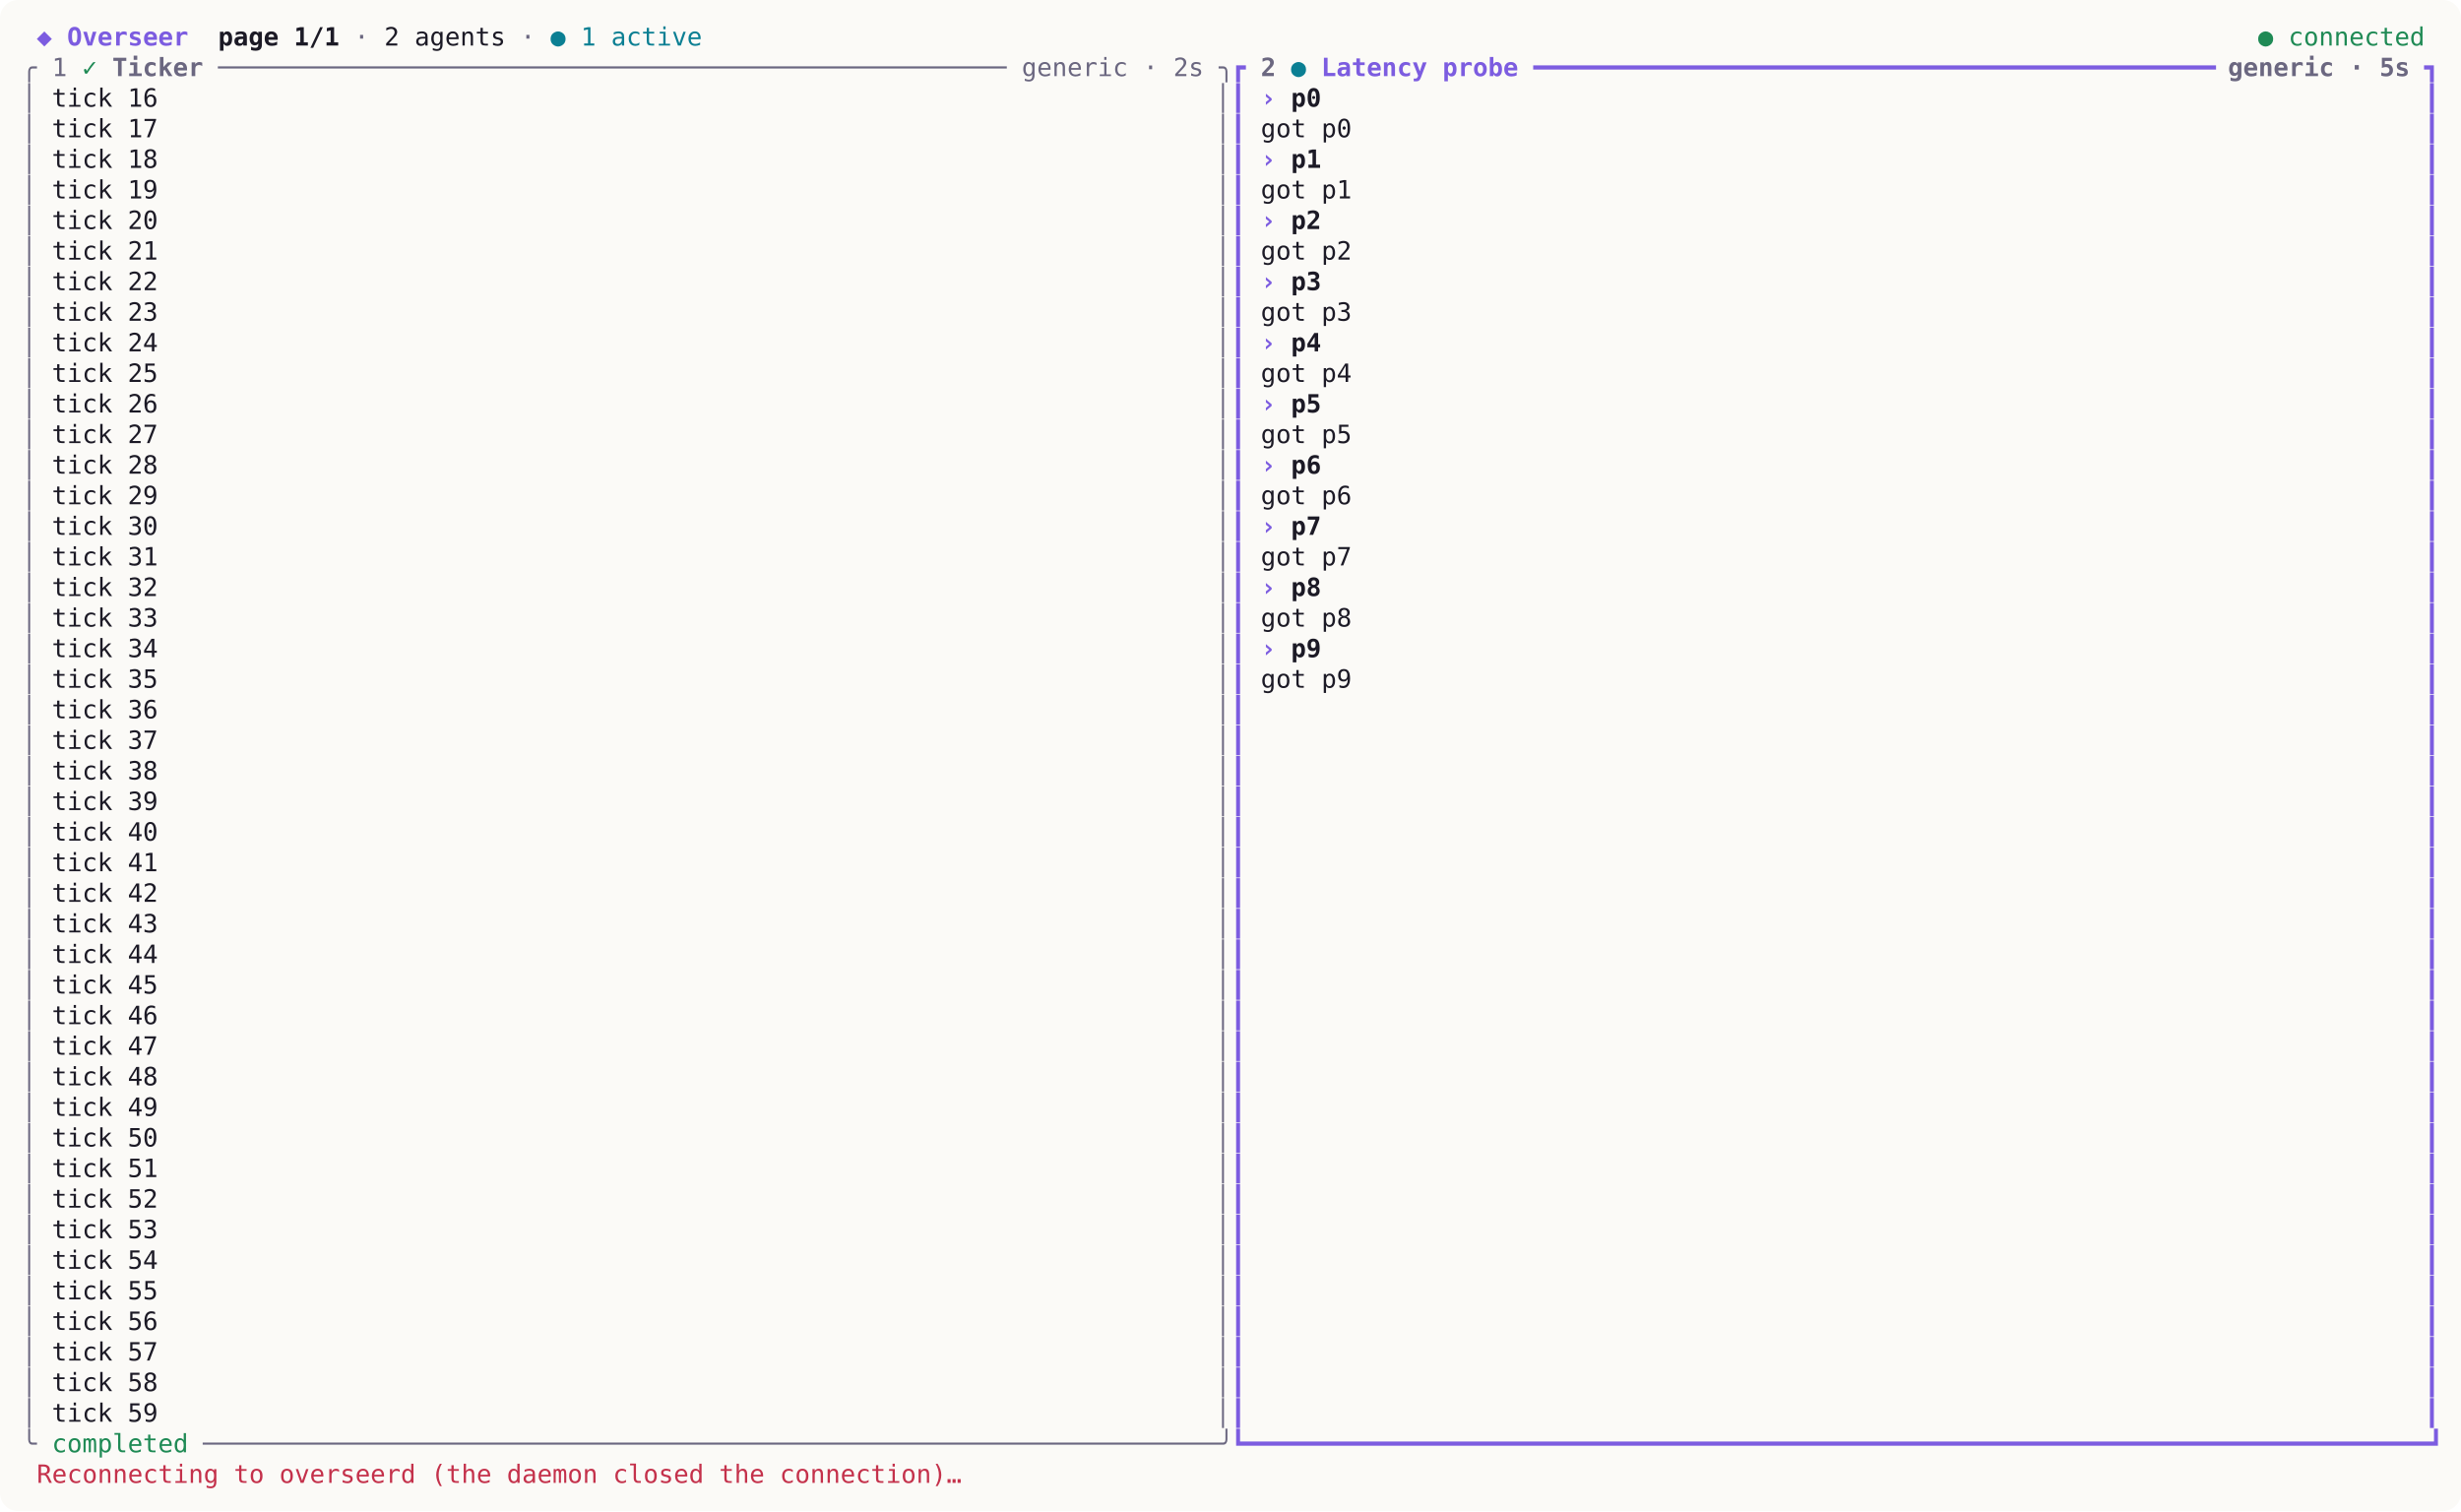
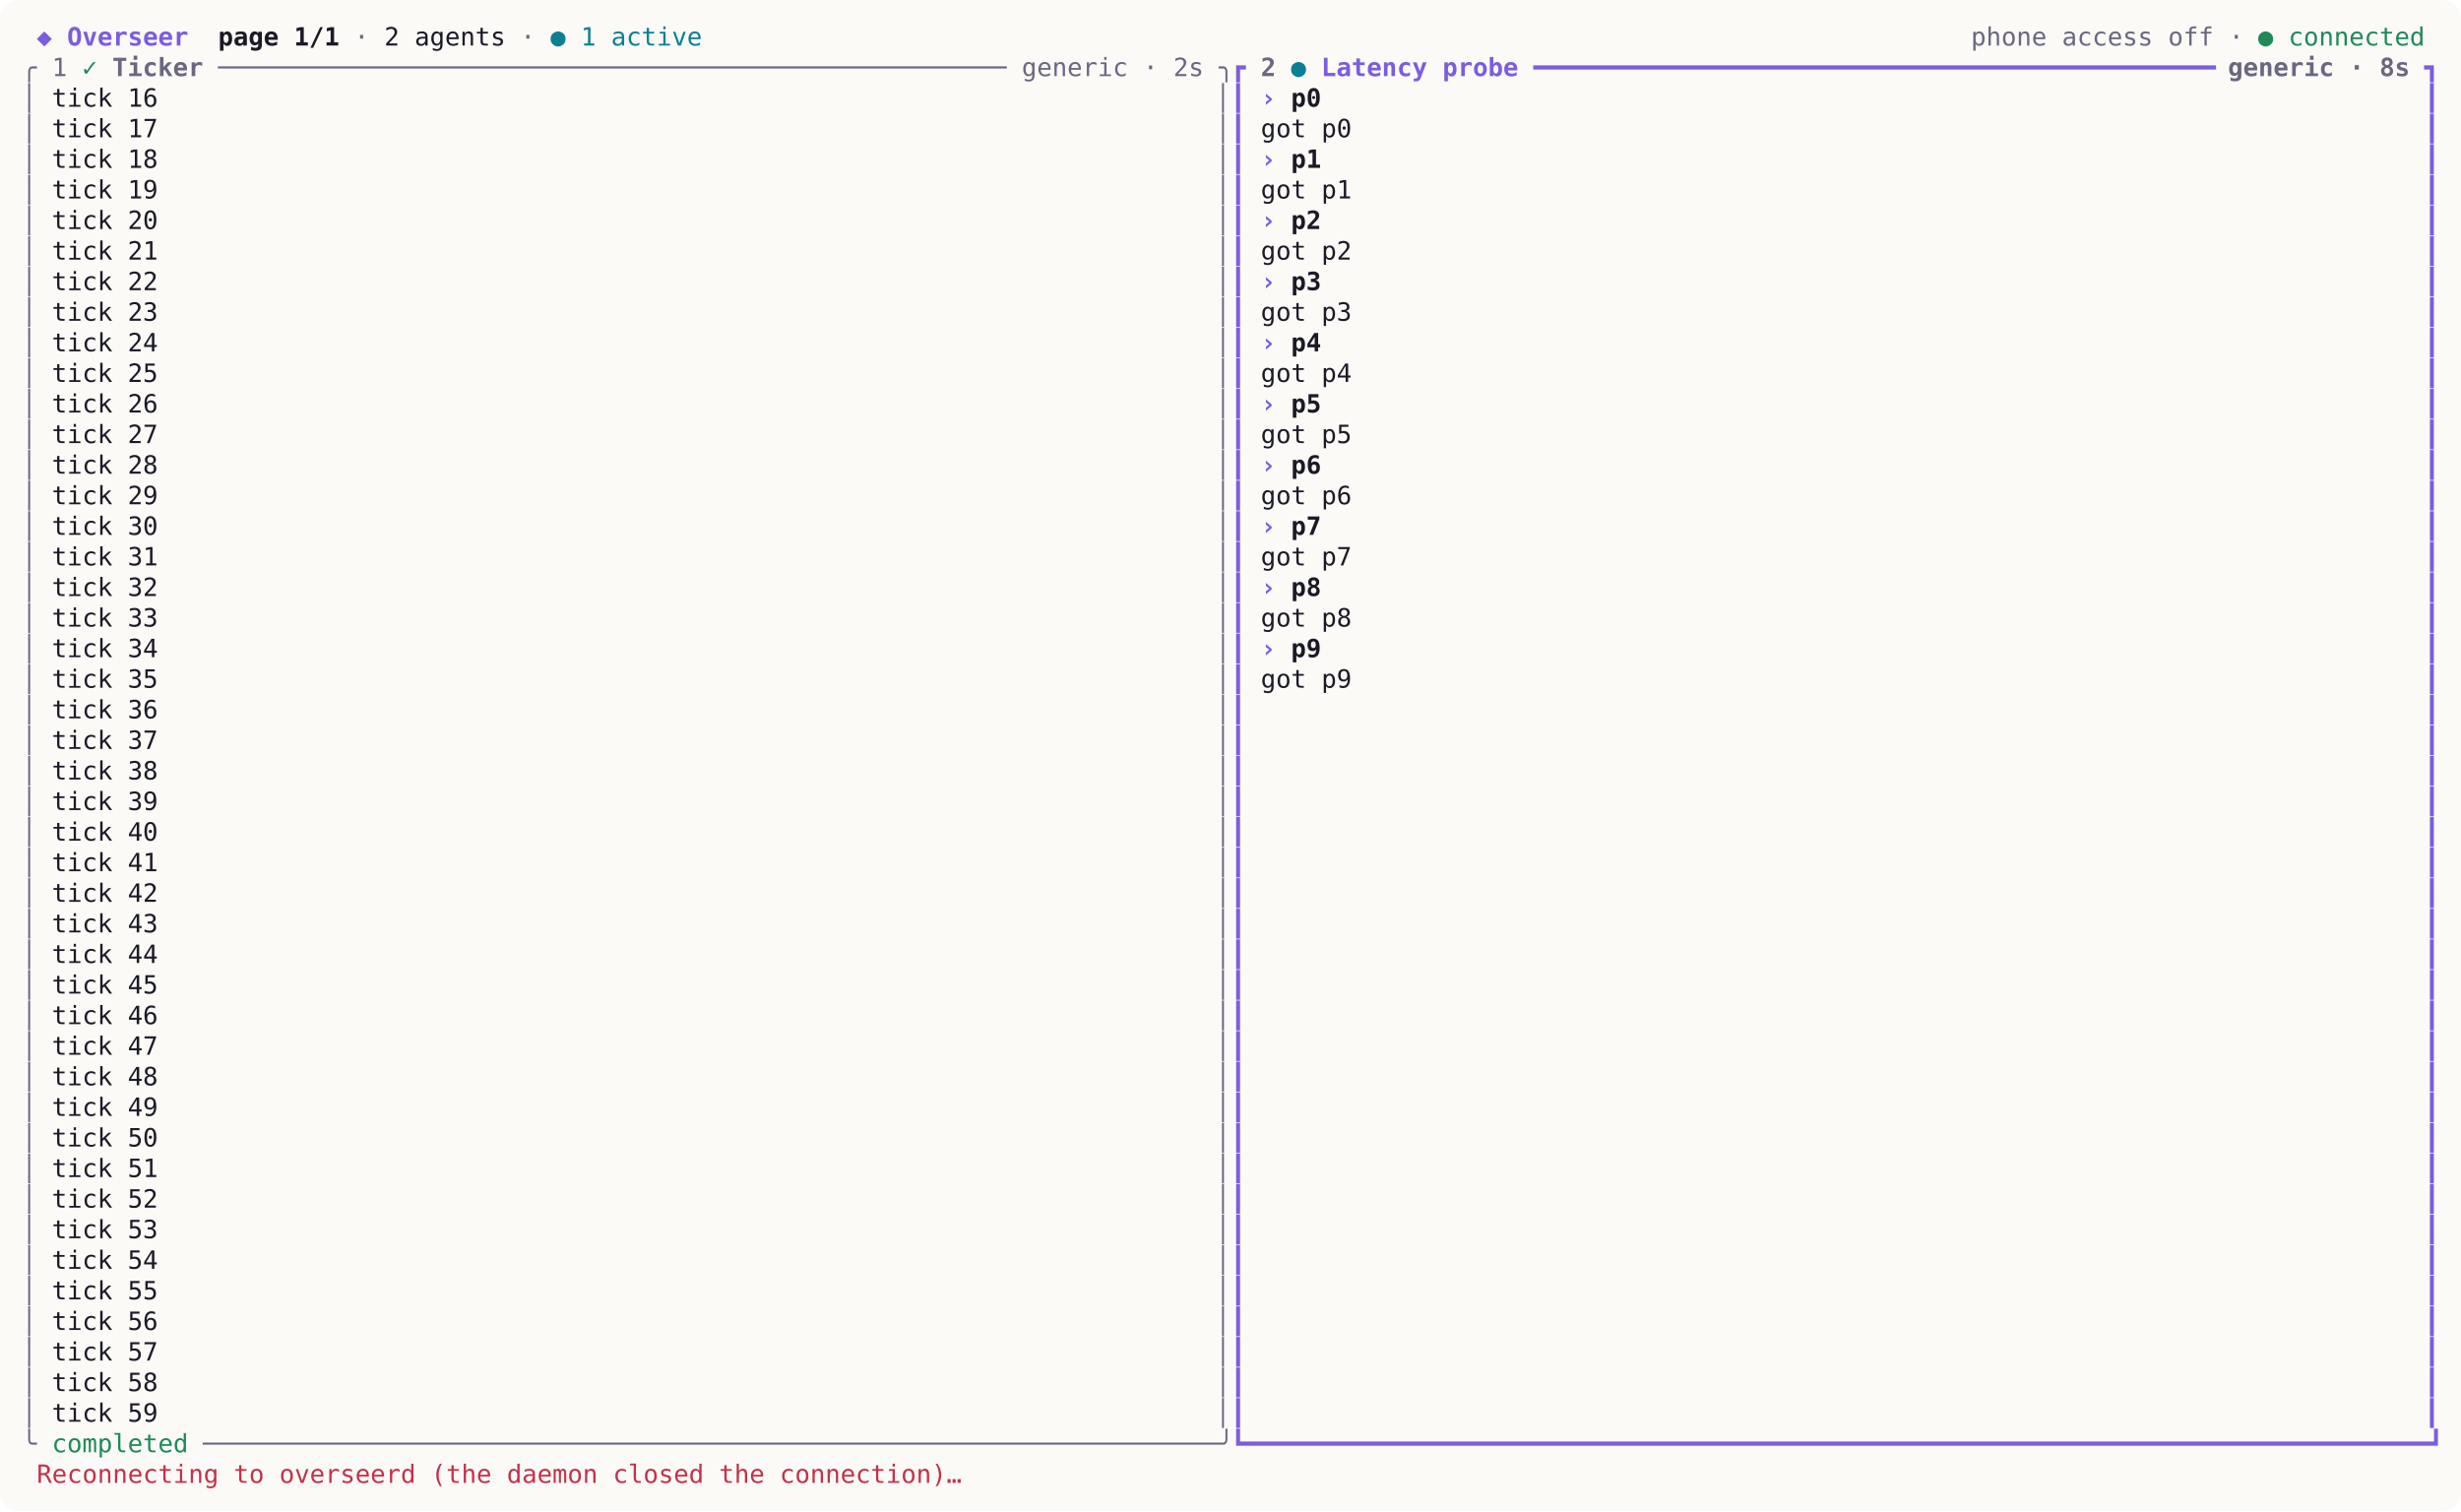
<svg xmlns="http://www.w3.org/2000/svg" width="1368" height="840" viewBox="0 0 1368 840">
  <rect width="100%" height="100%" rx="10" fill="#fbfaf7" />
  <g font-family="ui-monospace, SFMono-Regular, Menlo, monospace" font-size="14">
    <text x="12.0" y="25.3" textLength="100.8" lengthAdjust="spacingAndGlyphs" fill="#7c5ce0" font-weight="700" xml:space="preserve"> ◆ Overseer </text>
    <text x="112.8" y="25.3" textLength="84.0" lengthAdjust="spacingAndGlyphs" fill="#1c1a26" font-weight="700" xml:space="preserve"> page 1/1 </text>
    <text x="196.8" y="25.3" textLength="16.8" lengthAdjust="spacingAndGlyphs" fill="#6b6780" xml:space="preserve">· </text>
    <text x="213.6" y="25.3" textLength="67.2" lengthAdjust="spacingAndGlyphs" fill="#1c1a26" xml:space="preserve">2 agents</text>
    <text x="280.8" y="25.3" textLength="25.2" lengthAdjust="spacingAndGlyphs" fill="#6b6780" xml:space="preserve"> · </text>
    <text x="306.0" y="25.3" textLength="84.0" lengthAdjust="spacingAndGlyphs" fill="#0b7f93" xml:space="preserve">● 1 active</text>
+     <text x="1095.6" y="25.3" textLength="159.6" lengthAdjust="spacingAndGlyphs" fill="#6b6780" xml:space="preserve">phone access off · </text>
    <text x="1255.2" y="25.3" textLength="100.8" lengthAdjust="spacingAndGlyphs" fill="#1f8a55" xml:space="preserve">● connected </text>
    <text x="12.0" y="42.3" textLength="33.6" lengthAdjust="spacingAndGlyphs" fill="#6b6780" xml:space="preserve">╭ 1 </text>
    <text x="45.6" y="42.3" textLength="16.8" lengthAdjust="spacingAndGlyphs" fill="#1f8a55" xml:space="preserve">✓ </text>
    <text x="62.4" y="42.3" textLength="50.4" lengthAdjust="spacingAndGlyphs" fill="#6b6780" font-weight="700" xml:space="preserve">Ticker</text>
    <text x="112.8" y="42.3" textLength="571.2" lengthAdjust="spacingAndGlyphs" fill="#6b6780" xml:space="preserve"> ──────────────────────────────────────────────────── generic · 2s ╮</text>
    <text x="684.0" y="42.3" textLength="8.4" lengthAdjust="spacingAndGlyphs" fill="#7c5ce0" font-weight="700" xml:space="preserve">┏</text>
    <text x="692.4" y="42.3" textLength="25.2" lengthAdjust="spacingAndGlyphs" fill="#6b6780" font-weight="700" xml:space="preserve"> 2 </text>
    <text x="717.6" y="42.3" textLength="16.8" lengthAdjust="spacingAndGlyphs" fill="#0b7f93" font-weight="700" xml:space="preserve">● </text>
    <text x="734.4" y="42.3" textLength="495.6" lengthAdjust="spacingAndGlyphs" fill="#7c5ce0" font-weight="700" xml:space="preserve">Latency probe ━━━━━━━━━━━━━━━━━━━━━━━━━━━━━━━━━━━━━━━━━━━━━</text>
-     <text x="1230.0" y="42.3" textLength="117.6" lengthAdjust="spacingAndGlyphs" fill="#6b6780" font-weight="700" xml:space="preserve"> generic · 5s </text>
+     <text x="1230.0" y="42.3" textLength="117.6" lengthAdjust="spacingAndGlyphs" fill="#6b6780" font-weight="700" xml:space="preserve"> generic · 8s </text>
    <text x="1347.6" y="42.3" textLength="8.4" lengthAdjust="spacingAndGlyphs" fill="#7c5ce0" font-weight="700" xml:space="preserve">┓</text>
    <text x="12.0" y="59.3" textLength="8.4" lengthAdjust="spacingAndGlyphs" fill="#6b6780" xml:space="preserve">│</text>
    <text x="20.4" y="59.3" textLength="655.2" lengthAdjust="spacingAndGlyphs" fill="#1c1a26" xml:space="preserve"> tick 16                                                                      </text>
    <text x="675.6" y="59.3" textLength="8.4" lengthAdjust="spacingAndGlyphs" fill="#6b6780" xml:space="preserve">│</text>
    <text x="684.0" y="59.3" textLength="8.4" lengthAdjust="spacingAndGlyphs" fill="#7c5ce0" font-weight="700" xml:space="preserve">┃</text>
    <text x="700.8" y="59.3" textLength="16.8" lengthAdjust="spacingAndGlyphs" fill="#7c5ce0" font-weight="700" xml:space="preserve">› </text>
    <text x="717.6" y="59.3" textLength="16.8" lengthAdjust="spacingAndGlyphs" fill="#1c1a26" font-weight="700" xml:space="preserve">p0</text>
    <text x="1347.6" y="59.3" textLength="8.4" lengthAdjust="spacingAndGlyphs" fill="#7c5ce0" font-weight="700" xml:space="preserve">┃</text>
    <text x="12.0" y="76.3" textLength="8.4" lengthAdjust="spacingAndGlyphs" fill="#6b6780" xml:space="preserve">│</text>
    <text x="20.4" y="76.3" textLength="655.2" lengthAdjust="spacingAndGlyphs" fill="#1c1a26" xml:space="preserve"> tick 17                                                                      </text>
    <text x="675.6" y="76.3" textLength="8.4" lengthAdjust="spacingAndGlyphs" fill="#6b6780" xml:space="preserve">│</text>
    <text x="684.0" y="76.3" textLength="8.4" lengthAdjust="spacingAndGlyphs" fill="#7c5ce0" font-weight="700" xml:space="preserve">┃</text>
    <text x="692.4" y="76.3" textLength="655.2" lengthAdjust="spacingAndGlyphs" fill="#1c1a26" xml:space="preserve"> got p0                                                                       </text>
    <text x="1347.6" y="76.3" textLength="8.4" lengthAdjust="spacingAndGlyphs" fill="#7c5ce0" font-weight="700" xml:space="preserve">┃</text>
    <text x="12.0" y="93.3" textLength="8.4" lengthAdjust="spacingAndGlyphs" fill="#6b6780" xml:space="preserve">│</text>
    <text x="20.4" y="93.3" textLength="655.2" lengthAdjust="spacingAndGlyphs" fill="#1c1a26" xml:space="preserve"> tick 18                                                                      </text>
    <text x="675.6" y="93.3" textLength="8.4" lengthAdjust="spacingAndGlyphs" fill="#6b6780" xml:space="preserve">│</text>
    <text x="684.0" y="93.3" textLength="8.4" lengthAdjust="spacingAndGlyphs" fill="#7c5ce0" font-weight="700" xml:space="preserve">┃</text>
    <text x="700.8" y="93.3" textLength="16.8" lengthAdjust="spacingAndGlyphs" fill="#7c5ce0" font-weight="700" xml:space="preserve">› </text>
    <text x="717.6" y="93.3" textLength="16.8" lengthAdjust="spacingAndGlyphs" fill="#1c1a26" font-weight="700" xml:space="preserve">p1</text>
    <text x="1347.6" y="93.3" textLength="8.4" lengthAdjust="spacingAndGlyphs" fill="#7c5ce0" font-weight="700" xml:space="preserve">┃</text>
    <text x="12.0" y="110.3" textLength="8.4" lengthAdjust="spacingAndGlyphs" fill="#6b6780" xml:space="preserve">│</text>
    <text x="20.4" y="110.3" textLength="655.2" lengthAdjust="spacingAndGlyphs" fill="#1c1a26" xml:space="preserve"> tick 19                                                                      </text>
    <text x="675.6" y="110.3" textLength="8.4" lengthAdjust="spacingAndGlyphs" fill="#6b6780" xml:space="preserve">│</text>
    <text x="684.0" y="110.3" textLength="8.4" lengthAdjust="spacingAndGlyphs" fill="#7c5ce0" font-weight="700" xml:space="preserve">┃</text>
    <text x="692.4" y="110.3" textLength="655.2" lengthAdjust="spacingAndGlyphs" fill="#1c1a26" xml:space="preserve"> got p1                                                                       </text>
    <text x="1347.6" y="110.3" textLength="8.4" lengthAdjust="spacingAndGlyphs" fill="#7c5ce0" font-weight="700" xml:space="preserve">┃</text>
    <text x="12.0" y="127.3" textLength="8.4" lengthAdjust="spacingAndGlyphs" fill="#6b6780" xml:space="preserve">│</text>
    <text x="20.4" y="127.3" textLength="655.2" lengthAdjust="spacingAndGlyphs" fill="#1c1a26" xml:space="preserve"> tick 20                                                                      </text>
    <text x="675.6" y="127.3" textLength="8.4" lengthAdjust="spacingAndGlyphs" fill="#6b6780" xml:space="preserve">│</text>
    <text x="684.0" y="127.3" textLength="8.4" lengthAdjust="spacingAndGlyphs" fill="#7c5ce0" font-weight="700" xml:space="preserve">┃</text>
    <text x="700.8" y="127.3" textLength="16.8" lengthAdjust="spacingAndGlyphs" fill="#7c5ce0" font-weight="700" xml:space="preserve">› </text>
    <text x="717.6" y="127.3" textLength="16.8" lengthAdjust="spacingAndGlyphs" fill="#1c1a26" font-weight="700" xml:space="preserve">p2</text>
    <text x="1347.6" y="127.3" textLength="8.4" lengthAdjust="spacingAndGlyphs" fill="#7c5ce0" font-weight="700" xml:space="preserve">┃</text>
    <text x="12.0" y="144.3" textLength="8.4" lengthAdjust="spacingAndGlyphs" fill="#6b6780" xml:space="preserve">│</text>
    <text x="20.4" y="144.3" textLength="655.2" lengthAdjust="spacingAndGlyphs" fill="#1c1a26" xml:space="preserve"> tick 21                                                                      </text>
    <text x="675.6" y="144.3" textLength="8.4" lengthAdjust="spacingAndGlyphs" fill="#6b6780" xml:space="preserve">│</text>
    <text x="684.0" y="144.3" textLength="8.4" lengthAdjust="spacingAndGlyphs" fill="#7c5ce0" font-weight="700" xml:space="preserve">┃</text>
    <text x="692.4" y="144.3" textLength="655.2" lengthAdjust="spacingAndGlyphs" fill="#1c1a26" xml:space="preserve"> got p2                                                                       </text>
    <text x="1347.6" y="144.3" textLength="8.4" lengthAdjust="spacingAndGlyphs" fill="#7c5ce0" font-weight="700" xml:space="preserve">┃</text>
    <text x="12.0" y="161.3" textLength="8.4" lengthAdjust="spacingAndGlyphs" fill="#6b6780" xml:space="preserve">│</text>
    <text x="20.4" y="161.3" textLength="655.2" lengthAdjust="spacingAndGlyphs" fill="#1c1a26" xml:space="preserve"> tick 22                                                                      </text>
    <text x="675.6" y="161.3" textLength="8.4" lengthAdjust="spacingAndGlyphs" fill="#6b6780" xml:space="preserve">│</text>
    <text x="684.0" y="161.3" textLength="8.4" lengthAdjust="spacingAndGlyphs" fill="#7c5ce0" font-weight="700" xml:space="preserve">┃</text>
    <text x="700.8" y="161.3" textLength="16.8" lengthAdjust="spacingAndGlyphs" fill="#7c5ce0" font-weight="700" xml:space="preserve">› </text>
    <text x="717.6" y="161.3" textLength="16.8" lengthAdjust="spacingAndGlyphs" fill="#1c1a26" font-weight="700" xml:space="preserve">p3</text>
    <text x="1347.6" y="161.3" textLength="8.4" lengthAdjust="spacingAndGlyphs" fill="#7c5ce0" font-weight="700" xml:space="preserve">┃</text>
    <text x="12.0" y="178.3" textLength="8.4" lengthAdjust="spacingAndGlyphs" fill="#6b6780" xml:space="preserve">│</text>
    <text x="20.4" y="178.3" textLength="655.2" lengthAdjust="spacingAndGlyphs" fill="#1c1a26" xml:space="preserve"> tick 23                                                                      </text>
    <text x="675.6" y="178.3" textLength="8.4" lengthAdjust="spacingAndGlyphs" fill="#6b6780" xml:space="preserve">│</text>
    <text x="684.0" y="178.3" textLength="8.4" lengthAdjust="spacingAndGlyphs" fill="#7c5ce0" font-weight="700" xml:space="preserve">┃</text>
    <text x="692.4" y="178.3" textLength="655.2" lengthAdjust="spacingAndGlyphs" fill="#1c1a26" xml:space="preserve"> got p3                                                                       </text>
    <text x="1347.6" y="178.3" textLength="8.4" lengthAdjust="spacingAndGlyphs" fill="#7c5ce0" font-weight="700" xml:space="preserve">┃</text>
    <text x="12.0" y="195.3" textLength="8.4" lengthAdjust="spacingAndGlyphs" fill="#6b6780" xml:space="preserve">│</text>
    <text x="20.4" y="195.3" textLength="655.2" lengthAdjust="spacingAndGlyphs" fill="#1c1a26" xml:space="preserve"> tick 24                                                                      </text>
    <text x="675.6" y="195.3" textLength="8.4" lengthAdjust="spacingAndGlyphs" fill="#6b6780" xml:space="preserve">│</text>
    <text x="684.0" y="195.3" textLength="8.4" lengthAdjust="spacingAndGlyphs" fill="#7c5ce0" font-weight="700" xml:space="preserve">┃</text>
    <text x="700.8" y="195.3" textLength="16.8" lengthAdjust="spacingAndGlyphs" fill="#7c5ce0" font-weight="700" xml:space="preserve">› </text>
    <text x="717.6" y="195.3" textLength="16.8" lengthAdjust="spacingAndGlyphs" fill="#1c1a26" font-weight="700" xml:space="preserve">p4</text>
    <text x="1347.6" y="195.3" textLength="8.4" lengthAdjust="spacingAndGlyphs" fill="#7c5ce0" font-weight="700" xml:space="preserve">┃</text>
    <text x="12.0" y="212.3" textLength="8.4" lengthAdjust="spacingAndGlyphs" fill="#6b6780" xml:space="preserve">│</text>
    <text x="20.4" y="212.3" textLength="655.2" lengthAdjust="spacingAndGlyphs" fill="#1c1a26" xml:space="preserve"> tick 25                                                                      </text>
    <text x="675.6" y="212.3" textLength="8.4" lengthAdjust="spacingAndGlyphs" fill="#6b6780" xml:space="preserve">│</text>
    <text x="684.0" y="212.3" textLength="8.4" lengthAdjust="spacingAndGlyphs" fill="#7c5ce0" font-weight="700" xml:space="preserve">┃</text>
    <text x="692.4" y="212.3" textLength="655.2" lengthAdjust="spacingAndGlyphs" fill="#1c1a26" xml:space="preserve"> got p4                                                                       </text>
    <text x="1347.6" y="212.3" textLength="8.4" lengthAdjust="spacingAndGlyphs" fill="#7c5ce0" font-weight="700" xml:space="preserve">┃</text>
    <text x="12.0" y="229.3" textLength="8.4" lengthAdjust="spacingAndGlyphs" fill="#6b6780" xml:space="preserve">│</text>
    <text x="20.4" y="229.3" textLength="655.2" lengthAdjust="spacingAndGlyphs" fill="#1c1a26" xml:space="preserve"> tick 26                                                                      </text>
    <text x="675.6" y="229.3" textLength="8.4" lengthAdjust="spacingAndGlyphs" fill="#6b6780" xml:space="preserve">│</text>
    <text x="684.0" y="229.3" textLength="8.4" lengthAdjust="spacingAndGlyphs" fill="#7c5ce0" font-weight="700" xml:space="preserve">┃</text>
    <text x="700.8" y="229.3" textLength="16.8" lengthAdjust="spacingAndGlyphs" fill="#7c5ce0" font-weight="700" xml:space="preserve">› </text>
    <text x="717.6" y="229.3" textLength="16.8" lengthAdjust="spacingAndGlyphs" fill="#1c1a26" font-weight="700" xml:space="preserve">p5</text>
    <text x="1347.6" y="229.3" textLength="8.4" lengthAdjust="spacingAndGlyphs" fill="#7c5ce0" font-weight="700" xml:space="preserve">┃</text>
    <text x="12.0" y="246.3" textLength="8.4" lengthAdjust="spacingAndGlyphs" fill="#6b6780" xml:space="preserve">│</text>
    <text x="20.4" y="246.3" textLength="655.2" lengthAdjust="spacingAndGlyphs" fill="#1c1a26" xml:space="preserve"> tick 27                                                                      </text>
    <text x="675.6" y="246.3" textLength="8.4" lengthAdjust="spacingAndGlyphs" fill="#6b6780" xml:space="preserve">│</text>
    <text x="684.0" y="246.3" textLength="8.4" lengthAdjust="spacingAndGlyphs" fill="#7c5ce0" font-weight="700" xml:space="preserve">┃</text>
    <text x="692.4" y="246.3" textLength="655.2" lengthAdjust="spacingAndGlyphs" fill="#1c1a26" xml:space="preserve"> got p5                                                                       </text>
    <text x="1347.6" y="246.3" textLength="8.4" lengthAdjust="spacingAndGlyphs" fill="#7c5ce0" font-weight="700" xml:space="preserve">┃</text>
    <text x="12.0" y="263.3" textLength="8.4" lengthAdjust="spacingAndGlyphs" fill="#6b6780" xml:space="preserve">│</text>
    <text x="20.4" y="263.3" textLength="655.2" lengthAdjust="spacingAndGlyphs" fill="#1c1a26" xml:space="preserve"> tick 28                                                                      </text>
    <text x="675.6" y="263.3" textLength="8.4" lengthAdjust="spacingAndGlyphs" fill="#6b6780" xml:space="preserve">│</text>
    <text x="684.0" y="263.3" textLength="8.4" lengthAdjust="spacingAndGlyphs" fill="#7c5ce0" font-weight="700" xml:space="preserve">┃</text>
    <text x="700.8" y="263.3" textLength="16.8" lengthAdjust="spacingAndGlyphs" fill="#7c5ce0" font-weight="700" xml:space="preserve">› </text>
    <text x="717.6" y="263.3" textLength="16.8" lengthAdjust="spacingAndGlyphs" fill="#1c1a26" font-weight="700" xml:space="preserve">p6</text>
    <text x="1347.6" y="263.3" textLength="8.4" lengthAdjust="spacingAndGlyphs" fill="#7c5ce0" font-weight="700" xml:space="preserve">┃</text>
    <text x="12.0" y="280.3" textLength="8.4" lengthAdjust="spacingAndGlyphs" fill="#6b6780" xml:space="preserve">│</text>
    <text x="20.4" y="280.3" textLength="655.2" lengthAdjust="spacingAndGlyphs" fill="#1c1a26" xml:space="preserve"> tick 29                                                                      </text>
    <text x="675.6" y="280.3" textLength="8.4" lengthAdjust="spacingAndGlyphs" fill="#6b6780" xml:space="preserve">│</text>
    <text x="684.0" y="280.3" textLength="8.4" lengthAdjust="spacingAndGlyphs" fill="#7c5ce0" font-weight="700" xml:space="preserve">┃</text>
    <text x="692.4" y="280.3" textLength="655.2" lengthAdjust="spacingAndGlyphs" fill="#1c1a26" xml:space="preserve"> got p6                                                                       </text>
    <text x="1347.6" y="280.3" textLength="8.4" lengthAdjust="spacingAndGlyphs" fill="#7c5ce0" font-weight="700" xml:space="preserve">┃</text>
    <text x="12.0" y="297.3" textLength="8.4" lengthAdjust="spacingAndGlyphs" fill="#6b6780" xml:space="preserve">│</text>
    <text x="20.4" y="297.3" textLength="655.2" lengthAdjust="spacingAndGlyphs" fill="#1c1a26" xml:space="preserve"> tick 30                                                                      </text>
    <text x="675.6" y="297.3" textLength="8.4" lengthAdjust="spacingAndGlyphs" fill="#6b6780" xml:space="preserve">│</text>
    <text x="684.0" y="297.3" textLength="8.4" lengthAdjust="spacingAndGlyphs" fill="#7c5ce0" font-weight="700" xml:space="preserve">┃</text>
    <text x="700.8" y="297.3" textLength="16.8" lengthAdjust="spacingAndGlyphs" fill="#7c5ce0" font-weight="700" xml:space="preserve">› </text>
    <text x="717.6" y="297.3" textLength="16.8" lengthAdjust="spacingAndGlyphs" fill="#1c1a26" font-weight="700" xml:space="preserve">p7</text>
    <text x="1347.6" y="297.3" textLength="8.4" lengthAdjust="spacingAndGlyphs" fill="#7c5ce0" font-weight="700" xml:space="preserve">┃</text>
    <text x="12.0" y="314.3" textLength="8.4" lengthAdjust="spacingAndGlyphs" fill="#6b6780" xml:space="preserve">│</text>
    <text x="20.4" y="314.3" textLength="655.2" lengthAdjust="spacingAndGlyphs" fill="#1c1a26" xml:space="preserve"> tick 31                                                                      </text>
    <text x="675.6" y="314.3" textLength="8.4" lengthAdjust="spacingAndGlyphs" fill="#6b6780" xml:space="preserve">│</text>
    <text x="684.0" y="314.3" textLength="8.4" lengthAdjust="spacingAndGlyphs" fill="#7c5ce0" font-weight="700" xml:space="preserve">┃</text>
    <text x="692.4" y="314.3" textLength="655.2" lengthAdjust="spacingAndGlyphs" fill="#1c1a26" xml:space="preserve"> got p7                                                                       </text>
    <text x="1347.6" y="314.3" textLength="8.4" lengthAdjust="spacingAndGlyphs" fill="#7c5ce0" font-weight="700" xml:space="preserve">┃</text>
    <text x="12.0" y="331.3" textLength="8.4" lengthAdjust="spacingAndGlyphs" fill="#6b6780" xml:space="preserve">│</text>
    <text x="20.4" y="331.3" textLength="655.2" lengthAdjust="spacingAndGlyphs" fill="#1c1a26" xml:space="preserve"> tick 32                                                                      </text>
    <text x="675.6" y="331.3" textLength="8.4" lengthAdjust="spacingAndGlyphs" fill="#6b6780" xml:space="preserve">│</text>
    <text x="684.0" y="331.3" textLength="8.4" lengthAdjust="spacingAndGlyphs" fill="#7c5ce0" font-weight="700" xml:space="preserve">┃</text>
    <text x="700.8" y="331.3" textLength="16.8" lengthAdjust="spacingAndGlyphs" fill="#7c5ce0" font-weight="700" xml:space="preserve">› </text>
    <text x="717.6" y="331.3" textLength="16.8" lengthAdjust="spacingAndGlyphs" fill="#1c1a26" font-weight="700" xml:space="preserve">p8</text>
    <text x="1347.6" y="331.3" textLength="8.4" lengthAdjust="spacingAndGlyphs" fill="#7c5ce0" font-weight="700" xml:space="preserve">┃</text>
    <text x="12.0" y="348.3" textLength="8.4" lengthAdjust="spacingAndGlyphs" fill="#6b6780" xml:space="preserve">│</text>
    <text x="20.4" y="348.3" textLength="655.2" lengthAdjust="spacingAndGlyphs" fill="#1c1a26" xml:space="preserve"> tick 33                                                                      </text>
    <text x="675.6" y="348.3" textLength="8.4" lengthAdjust="spacingAndGlyphs" fill="#6b6780" xml:space="preserve">│</text>
    <text x="684.0" y="348.3" textLength="8.4" lengthAdjust="spacingAndGlyphs" fill="#7c5ce0" font-weight="700" xml:space="preserve">┃</text>
    <text x="692.4" y="348.3" textLength="655.2" lengthAdjust="spacingAndGlyphs" fill="#1c1a26" xml:space="preserve"> got p8                                                                       </text>
    <text x="1347.6" y="348.3" textLength="8.4" lengthAdjust="spacingAndGlyphs" fill="#7c5ce0" font-weight="700" xml:space="preserve">┃</text>
    <text x="12.0" y="365.3" textLength="8.4" lengthAdjust="spacingAndGlyphs" fill="#6b6780" xml:space="preserve">│</text>
    <text x="20.4" y="365.3" textLength="655.2" lengthAdjust="spacingAndGlyphs" fill="#1c1a26" xml:space="preserve"> tick 34                                                                      </text>
    <text x="675.6" y="365.3" textLength="8.4" lengthAdjust="spacingAndGlyphs" fill="#6b6780" xml:space="preserve">│</text>
    <text x="684.0" y="365.3" textLength="8.4" lengthAdjust="spacingAndGlyphs" fill="#7c5ce0" font-weight="700" xml:space="preserve">┃</text>
    <text x="700.8" y="365.3" textLength="16.8" lengthAdjust="spacingAndGlyphs" fill="#7c5ce0" font-weight="700" xml:space="preserve">› </text>
    <text x="717.6" y="365.3" textLength="16.8" lengthAdjust="spacingAndGlyphs" fill="#1c1a26" font-weight="700" xml:space="preserve">p9</text>
    <text x="1347.6" y="365.3" textLength="8.4" lengthAdjust="spacingAndGlyphs" fill="#7c5ce0" font-weight="700" xml:space="preserve">┃</text>
    <text x="12.0" y="382.3" textLength="8.4" lengthAdjust="spacingAndGlyphs" fill="#6b6780" xml:space="preserve">│</text>
    <text x="20.4" y="382.3" textLength="655.2" lengthAdjust="spacingAndGlyphs" fill="#1c1a26" xml:space="preserve"> tick 35                                                                      </text>
    <text x="675.6" y="382.3" textLength="8.4" lengthAdjust="spacingAndGlyphs" fill="#6b6780" xml:space="preserve">│</text>
    <text x="684.0" y="382.3" textLength="8.4" lengthAdjust="spacingAndGlyphs" fill="#7c5ce0" font-weight="700" xml:space="preserve">┃</text>
    <text x="692.4" y="382.3" textLength="655.2" lengthAdjust="spacingAndGlyphs" fill="#1c1a26" xml:space="preserve"> got p9                                                                       </text>
    <text x="1347.6" y="382.3" textLength="8.4" lengthAdjust="spacingAndGlyphs" fill="#7c5ce0" font-weight="700" xml:space="preserve">┃</text>
    <text x="12.0" y="399.3" textLength="8.4" lengthAdjust="spacingAndGlyphs" fill="#6b6780" xml:space="preserve">│</text>
    <text x="20.4" y="399.3" textLength="655.2" lengthAdjust="spacingAndGlyphs" fill="#1c1a26" xml:space="preserve"> tick 36                                                                      </text>
    <text x="675.6" y="399.3" textLength="8.4" lengthAdjust="spacingAndGlyphs" fill="#6b6780" xml:space="preserve">│</text>
    <text x="684.0" y="399.3" textLength="8.4" lengthAdjust="spacingAndGlyphs" fill="#7c5ce0" font-weight="700" xml:space="preserve">┃</text>
    <text x="1347.6" y="399.3" textLength="8.4" lengthAdjust="spacingAndGlyphs" fill="#7c5ce0" font-weight="700" xml:space="preserve">┃</text>
    <text x="12.0" y="416.3" textLength="8.4" lengthAdjust="spacingAndGlyphs" fill="#6b6780" xml:space="preserve">│</text>
    <text x="20.4" y="416.3" textLength="655.2" lengthAdjust="spacingAndGlyphs" fill="#1c1a26" xml:space="preserve"> tick 37                                                                      </text>
    <text x="675.6" y="416.3" textLength="8.4" lengthAdjust="spacingAndGlyphs" fill="#6b6780" xml:space="preserve">│</text>
    <text x="684.0" y="416.3" textLength="8.4" lengthAdjust="spacingAndGlyphs" fill="#7c5ce0" font-weight="700" xml:space="preserve">┃</text>
    <text x="1347.6" y="416.3" textLength="8.4" lengthAdjust="spacingAndGlyphs" fill="#7c5ce0" font-weight="700" xml:space="preserve">┃</text>
    <text x="12.0" y="433.3" textLength="8.4" lengthAdjust="spacingAndGlyphs" fill="#6b6780" xml:space="preserve">│</text>
    <text x="20.4" y="433.3" textLength="655.2" lengthAdjust="spacingAndGlyphs" fill="#1c1a26" xml:space="preserve"> tick 38                                                                      </text>
    <text x="675.6" y="433.3" textLength="8.4" lengthAdjust="spacingAndGlyphs" fill="#6b6780" xml:space="preserve">│</text>
    <text x="684.0" y="433.3" textLength="8.4" lengthAdjust="spacingAndGlyphs" fill="#7c5ce0" font-weight="700" xml:space="preserve">┃</text>
    <text x="1347.6" y="433.3" textLength="8.4" lengthAdjust="spacingAndGlyphs" fill="#7c5ce0" font-weight="700" xml:space="preserve">┃</text>
    <text x="12.0" y="450.3" textLength="8.4" lengthAdjust="spacingAndGlyphs" fill="#6b6780" xml:space="preserve">│</text>
    <text x="20.4" y="450.3" textLength="655.2" lengthAdjust="spacingAndGlyphs" fill="#1c1a26" xml:space="preserve"> tick 39                                                                      </text>
    <text x="675.6" y="450.3" textLength="8.4" lengthAdjust="spacingAndGlyphs" fill="#6b6780" xml:space="preserve">│</text>
    <text x="684.0" y="450.3" textLength="8.4" lengthAdjust="spacingAndGlyphs" fill="#7c5ce0" font-weight="700" xml:space="preserve">┃</text>
    <text x="1347.6" y="450.3" textLength="8.4" lengthAdjust="spacingAndGlyphs" fill="#7c5ce0" font-weight="700" xml:space="preserve">┃</text>
    <text x="12.0" y="467.3" textLength="8.4" lengthAdjust="spacingAndGlyphs" fill="#6b6780" xml:space="preserve">│</text>
    <text x="20.4" y="467.3" textLength="655.2" lengthAdjust="spacingAndGlyphs" fill="#1c1a26" xml:space="preserve"> tick 40                                                                      </text>
    <text x="675.6" y="467.3" textLength="8.4" lengthAdjust="spacingAndGlyphs" fill="#6b6780" xml:space="preserve">│</text>
    <text x="684.0" y="467.3" textLength="8.4" lengthAdjust="spacingAndGlyphs" fill="#7c5ce0" font-weight="700" xml:space="preserve">┃</text>
    <text x="1347.6" y="467.3" textLength="8.4" lengthAdjust="spacingAndGlyphs" fill="#7c5ce0" font-weight="700" xml:space="preserve">┃</text>
    <text x="12.0" y="484.3" textLength="8.4" lengthAdjust="spacingAndGlyphs" fill="#6b6780" xml:space="preserve">│</text>
    <text x="20.4" y="484.3" textLength="655.2" lengthAdjust="spacingAndGlyphs" fill="#1c1a26" xml:space="preserve"> tick 41                                                                      </text>
    <text x="675.6" y="484.3" textLength="8.4" lengthAdjust="spacingAndGlyphs" fill="#6b6780" xml:space="preserve">│</text>
    <text x="684.0" y="484.3" textLength="8.4" lengthAdjust="spacingAndGlyphs" fill="#7c5ce0" font-weight="700" xml:space="preserve">┃</text>
    <text x="1347.6" y="484.3" textLength="8.4" lengthAdjust="spacingAndGlyphs" fill="#7c5ce0" font-weight="700" xml:space="preserve">┃</text>
    <text x="12.0" y="501.3" textLength="8.4" lengthAdjust="spacingAndGlyphs" fill="#6b6780" xml:space="preserve">│</text>
    <text x="20.4" y="501.3" textLength="655.2" lengthAdjust="spacingAndGlyphs" fill="#1c1a26" xml:space="preserve"> tick 42                                                                      </text>
    <text x="675.6" y="501.3" textLength="8.4" lengthAdjust="spacingAndGlyphs" fill="#6b6780" xml:space="preserve">│</text>
    <text x="684.0" y="501.3" textLength="8.4" lengthAdjust="spacingAndGlyphs" fill="#7c5ce0" font-weight="700" xml:space="preserve">┃</text>
    <text x="1347.6" y="501.3" textLength="8.4" lengthAdjust="spacingAndGlyphs" fill="#7c5ce0" font-weight="700" xml:space="preserve">┃</text>
    <text x="12.0" y="518.3" textLength="8.4" lengthAdjust="spacingAndGlyphs" fill="#6b6780" xml:space="preserve">│</text>
    <text x="20.4" y="518.3" textLength="655.2" lengthAdjust="spacingAndGlyphs" fill="#1c1a26" xml:space="preserve"> tick 43                                                                      </text>
    <text x="675.6" y="518.3" textLength="8.4" lengthAdjust="spacingAndGlyphs" fill="#6b6780" xml:space="preserve">│</text>
    <text x="684.0" y="518.3" textLength="8.4" lengthAdjust="spacingAndGlyphs" fill="#7c5ce0" font-weight="700" xml:space="preserve">┃</text>
    <text x="1347.6" y="518.3" textLength="8.4" lengthAdjust="spacingAndGlyphs" fill="#7c5ce0" font-weight="700" xml:space="preserve">┃</text>
    <text x="12.0" y="535.3" textLength="8.4" lengthAdjust="spacingAndGlyphs" fill="#6b6780" xml:space="preserve">│</text>
    <text x="20.4" y="535.3" textLength="655.2" lengthAdjust="spacingAndGlyphs" fill="#1c1a26" xml:space="preserve"> tick 44                                                                      </text>
    <text x="675.6" y="535.3" textLength="8.4" lengthAdjust="spacingAndGlyphs" fill="#6b6780" xml:space="preserve">│</text>
    <text x="684.0" y="535.3" textLength="8.4" lengthAdjust="spacingAndGlyphs" fill="#7c5ce0" font-weight="700" xml:space="preserve">┃</text>
    <text x="1347.6" y="535.3" textLength="8.4" lengthAdjust="spacingAndGlyphs" fill="#7c5ce0" font-weight="700" xml:space="preserve">┃</text>
    <text x="12.0" y="552.3" textLength="8.4" lengthAdjust="spacingAndGlyphs" fill="#6b6780" xml:space="preserve">│</text>
    <text x="20.4" y="552.3" textLength="655.2" lengthAdjust="spacingAndGlyphs" fill="#1c1a26" xml:space="preserve"> tick 45                                                                      </text>
    <text x="675.6" y="552.3" textLength="8.4" lengthAdjust="spacingAndGlyphs" fill="#6b6780" xml:space="preserve">│</text>
    <text x="684.0" y="552.3" textLength="8.4" lengthAdjust="spacingAndGlyphs" fill="#7c5ce0" font-weight="700" xml:space="preserve">┃</text>
    <text x="1347.6" y="552.3" textLength="8.4" lengthAdjust="spacingAndGlyphs" fill="#7c5ce0" font-weight="700" xml:space="preserve">┃</text>
    <text x="12.0" y="569.3" textLength="8.4" lengthAdjust="spacingAndGlyphs" fill="#6b6780" xml:space="preserve">│</text>
    <text x="20.4" y="569.3" textLength="655.2" lengthAdjust="spacingAndGlyphs" fill="#1c1a26" xml:space="preserve"> tick 46                                                                      </text>
    <text x="675.6" y="569.3" textLength="8.4" lengthAdjust="spacingAndGlyphs" fill="#6b6780" xml:space="preserve">│</text>
    <text x="684.0" y="569.3" textLength="8.4" lengthAdjust="spacingAndGlyphs" fill="#7c5ce0" font-weight="700" xml:space="preserve">┃</text>
    <text x="1347.6" y="569.3" textLength="8.4" lengthAdjust="spacingAndGlyphs" fill="#7c5ce0" font-weight="700" xml:space="preserve">┃</text>
    <text x="12.0" y="586.3" textLength="8.4" lengthAdjust="spacingAndGlyphs" fill="#6b6780" xml:space="preserve">│</text>
    <text x="20.4" y="586.3" textLength="655.2" lengthAdjust="spacingAndGlyphs" fill="#1c1a26" xml:space="preserve"> tick 47                                                                      </text>
    <text x="675.6" y="586.3" textLength="8.4" lengthAdjust="spacingAndGlyphs" fill="#6b6780" xml:space="preserve">│</text>
    <text x="684.0" y="586.3" textLength="8.4" lengthAdjust="spacingAndGlyphs" fill="#7c5ce0" font-weight="700" xml:space="preserve">┃</text>
    <text x="1347.6" y="586.3" textLength="8.4" lengthAdjust="spacingAndGlyphs" fill="#7c5ce0" font-weight="700" xml:space="preserve">┃</text>
    <text x="12.0" y="603.3" textLength="8.4" lengthAdjust="spacingAndGlyphs" fill="#6b6780" xml:space="preserve">│</text>
    <text x="20.4" y="603.3" textLength="655.2" lengthAdjust="spacingAndGlyphs" fill="#1c1a26" xml:space="preserve"> tick 48                                                                      </text>
    <text x="675.6" y="603.3" textLength="8.4" lengthAdjust="spacingAndGlyphs" fill="#6b6780" xml:space="preserve">│</text>
    <text x="684.0" y="603.3" textLength="8.4" lengthAdjust="spacingAndGlyphs" fill="#7c5ce0" font-weight="700" xml:space="preserve">┃</text>
    <text x="1347.6" y="603.3" textLength="8.4" lengthAdjust="spacingAndGlyphs" fill="#7c5ce0" font-weight="700" xml:space="preserve">┃</text>
    <text x="12.0" y="620.3" textLength="8.4" lengthAdjust="spacingAndGlyphs" fill="#6b6780" xml:space="preserve">│</text>
    <text x="20.4" y="620.3" textLength="655.2" lengthAdjust="spacingAndGlyphs" fill="#1c1a26" xml:space="preserve"> tick 49                                                                      </text>
    <text x="675.6" y="620.3" textLength="8.4" lengthAdjust="spacingAndGlyphs" fill="#6b6780" xml:space="preserve">│</text>
    <text x="684.0" y="620.3" textLength="8.4" lengthAdjust="spacingAndGlyphs" fill="#7c5ce0" font-weight="700" xml:space="preserve">┃</text>
    <text x="1347.6" y="620.3" textLength="8.4" lengthAdjust="spacingAndGlyphs" fill="#7c5ce0" font-weight="700" xml:space="preserve">┃</text>
    <text x="12.0" y="637.3" textLength="8.4" lengthAdjust="spacingAndGlyphs" fill="#6b6780" xml:space="preserve">│</text>
    <text x="20.4" y="637.3" textLength="655.2" lengthAdjust="spacingAndGlyphs" fill="#1c1a26" xml:space="preserve"> tick 50                                                                      </text>
    <text x="675.6" y="637.3" textLength="8.4" lengthAdjust="spacingAndGlyphs" fill="#6b6780" xml:space="preserve">│</text>
    <text x="684.0" y="637.3" textLength="8.4" lengthAdjust="spacingAndGlyphs" fill="#7c5ce0" font-weight="700" xml:space="preserve">┃</text>
    <text x="1347.6" y="637.3" textLength="8.4" lengthAdjust="spacingAndGlyphs" fill="#7c5ce0" font-weight="700" xml:space="preserve">┃</text>
    <text x="12.0" y="654.3" textLength="8.4" lengthAdjust="spacingAndGlyphs" fill="#6b6780" xml:space="preserve">│</text>
    <text x="20.4" y="654.3" textLength="655.2" lengthAdjust="spacingAndGlyphs" fill="#1c1a26" xml:space="preserve"> tick 51                                                                      </text>
    <text x="675.6" y="654.3" textLength="8.4" lengthAdjust="spacingAndGlyphs" fill="#6b6780" xml:space="preserve">│</text>
    <text x="684.0" y="654.3" textLength="8.4" lengthAdjust="spacingAndGlyphs" fill="#7c5ce0" font-weight="700" xml:space="preserve">┃</text>
    <text x="1347.6" y="654.3" textLength="8.4" lengthAdjust="spacingAndGlyphs" fill="#7c5ce0" font-weight="700" xml:space="preserve">┃</text>
    <text x="12.0" y="671.3" textLength="8.4" lengthAdjust="spacingAndGlyphs" fill="#6b6780" xml:space="preserve">│</text>
    <text x="20.4" y="671.3" textLength="655.2" lengthAdjust="spacingAndGlyphs" fill="#1c1a26" xml:space="preserve"> tick 52                                                                      </text>
    <text x="675.6" y="671.3" textLength="8.4" lengthAdjust="spacingAndGlyphs" fill="#6b6780" xml:space="preserve">│</text>
    <text x="684.0" y="671.3" textLength="8.4" lengthAdjust="spacingAndGlyphs" fill="#7c5ce0" font-weight="700" xml:space="preserve">┃</text>
    <text x="1347.6" y="671.3" textLength="8.4" lengthAdjust="spacingAndGlyphs" fill="#7c5ce0" font-weight="700" xml:space="preserve">┃</text>
    <text x="12.0" y="688.3" textLength="8.4" lengthAdjust="spacingAndGlyphs" fill="#6b6780" xml:space="preserve">│</text>
    <text x="20.4" y="688.3" textLength="655.2" lengthAdjust="spacingAndGlyphs" fill="#1c1a26" xml:space="preserve"> tick 53                                                                      </text>
    <text x="675.6" y="688.3" textLength="8.4" lengthAdjust="spacingAndGlyphs" fill="#6b6780" xml:space="preserve">│</text>
    <text x="684.0" y="688.3" textLength="8.4" lengthAdjust="spacingAndGlyphs" fill="#7c5ce0" font-weight="700" xml:space="preserve">┃</text>
    <text x="1347.6" y="688.3" textLength="8.4" lengthAdjust="spacingAndGlyphs" fill="#7c5ce0" font-weight="700" xml:space="preserve">┃</text>
    <text x="12.0" y="705.3" textLength="8.4" lengthAdjust="spacingAndGlyphs" fill="#6b6780" xml:space="preserve">│</text>
    <text x="20.4" y="705.3" textLength="655.2" lengthAdjust="spacingAndGlyphs" fill="#1c1a26" xml:space="preserve"> tick 54                                                                      </text>
    <text x="675.6" y="705.3" textLength="8.4" lengthAdjust="spacingAndGlyphs" fill="#6b6780" xml:space="preserve">│</text>
    <text x="684.0" y="705.3" textLength="8.4" lengthAdjust="spacingAndGlyphs" fill="#7c5ce0" font-weight="700" xml:space="preserve">┃</text>
    <text x="1347.6" y="705.3" textLength="8.4" lengthAdjust="spacingAndGlyphs" fill="#7c5ce0" font-weight="700" xml:space="preserve">┃</text>
    <text x="12.0" y="722.3" textLength="8.4" lengthAdjust="spacingAndGlyphs" fill="#6b6780" xml:space="preserve">│</text>
    <text x="20.4" y="722.3" textLength="655.2" lengthAdjust="spacingAndGlyphs" fill="#1c1a26" xml:space="preserve"> tick 55                                                                      </text>
    <text x="675.6" y="722.3" textLength="8.4" lengthAdjust="spacingAndGlyphs" fill="#6b6780" xml:space="preserve">│</text>
    <text x="684.0" y="722.3" textLength="8.4" lengthAdjust="spacingAndGlyphs" fill="#7c5ce0" font-weight="700" xml:space="preserve">┃</text>
    <text x="1347.6" y="722.3" textLength="8.4" lengthAdjust="spacingAndGlyphs" fill="#7c5ce0" font-weight="700" xml:space="preserve">┃</text>
    <text x="12.0" y="739.3" textLength="8.4" lengthAdjust="spacingAndGlyphs" fill="#6b6780" xml:space="preserve">│</text>
    <text x="20.4" y="739.3" textLength="655.2" lengthAdjust="spacingAndGlyphs" fill="#1c1a26" xml:space="preserve"> tick 56                                                                      </text>
    <text x="675.6" y="739.3" textLength="8.4" lengthAdjust="spacingAndGlyphs" fill="#6b6780" xml:space="preserve">│</text>
    <text x="684.0" y="739.3" textLength="8.4" lengthAdjust="spacingAndGlyphs" fill="#7c5ce0" font-weight="700" xml:space="preserve">┃</text>
    <text x="1347.6" y="739.3" textLength="8.4" lengthAdjust="spacingAndGlyphs" fill="#7c5ce0" font-weight="700" xml:space="preserve">┃</text>
    <text x="12.0" y="756.3" textLength="8.4" lengthAdjust="spacingAndGlyphs" fill="#6b6780" xml:space="preserve">│</text>
    <text x="20.4" y="756.3" textLength="655.2" lengthAdjust="spacingAndGlyphs" fill="#1c1a26" xml:space="preserve"> tick 57                                                                      </text>
    <text x="675.6" y="756.3" textLength="8.4" lengthAdjust="spacingAndGlyphs" fill="#6b6780" xml:space="preserve">│</text>
    <text x="684.0" y="756.3" textLength="8.4" lengthAdjust="spacingAndGlyphs" fill="#7c5ce0" font-weight="700" xml:space="preserve">┃</text>
    <text x="1347.6" y="756.3" textLength="8.4" lengthAdjust="spacingAndGlyphs" fill="#7c5ce0" font-weight="700" xml:space="preserve">┃</text>
    <text x="12.0" y="773.3" textLength="8.4" lengthAdjust="spacingAndGlyphs" fill="#6b6780" xml:space="preserve">│</text>
    <text x="20.4" y="773.3" textLength="655.2" lengthAdjust="spacingAndGlyphs" fill="#1c1a26" xml:space="preserve"> tick 58                                                                      </text>
    <text x="675.6" y="773.3" textLength="8.4" lengthAdjust="spacingAndGlyphs" fill="#6b6780" xml:space="preserve">│</text>
    <text x="684.0" y="773.3" textLength="8.4" lengthAdjust="spacingAndGlyphs" fill="#7c5ce0" font-weight="700" xml:space="preserve">┃</text>
    <text x="1347.6" y="773.3" textLength="8.4" lengthAdjust="spacingAndGlyphs" fill="#7c5ce0" font-weight="700" xml:space="preserve">┃</text>
    <text x="12.0" y="790.3" textLength="8.4" lengthAdjust="spacingAndGlyphs" fill="#6b6780" xml:space="preserve">│</text>
    <text x="20.4" y="790.3" textLength="655.2" lengthAdjust="spacingAndGlyphs" fill="#1c1a26" xml:space="preserve"> tick 59                                                                      </text>
    <text x="675.6" y="790.3" textLength="8.4" lengthAdjust="spacingAndGlyphs" fill="#6b6780" xml:space="preserve">│</text>
    <text x="684.0" y="790.3" textLength="8.4" lengthAdjust="spacingAndGlyphs" fill="#7c5ce0" font-weight="700" xml:space="preserve">┃</text>
    <text x="1347.6" y="790.3" textLength="8.4" lengthAdjust="spacingAndGlyphs" fill="#7c5ce0" font-weight="700" xml:space="preserve">┃</text>
    <text x="12.0" y="807.3" textLength="8.4" lengthAdjust="spacingAndGlyphs" fill="#6b6780" xml:space="preserve">╰</text>
    <text x="20.4" y="807.3" textLength="92.4" lengthAdjust="spacingAndGlyphs" fill="#1f8a55" xml:space="preserve"> completed </text>
    <text x="112.8" y="807.3" textLength="571.2" lengthAdjust="spacingAndGlyphs" fill="#6b6780" xml:space="preserve">───────────────────────────────────────────────────────────────────╯</text>
    <text x="684.0" y="807.3" textLength="672.0" lengthAdjust="spacingAndGlyphs" fill="#7c5ce0" font-weight="700" xml:space="preserve">┗━━━━━━━━━━━━━━━━━━━━━━━━━━━━━━━━━━━━━━━━━━━━━━━━━━━━━━━━━━━━━━━━━━━━━━━━━━━━━━┛</text>
    <text x="12.0" y="824.3" textLength="520.8" lengthAdjust="spacingAndGlyphs" fill="#c4314b" xml:space="preserve"> Reconnecting to overseerd (the daemon closed the connection)…</text>
  </g>
</svg>
